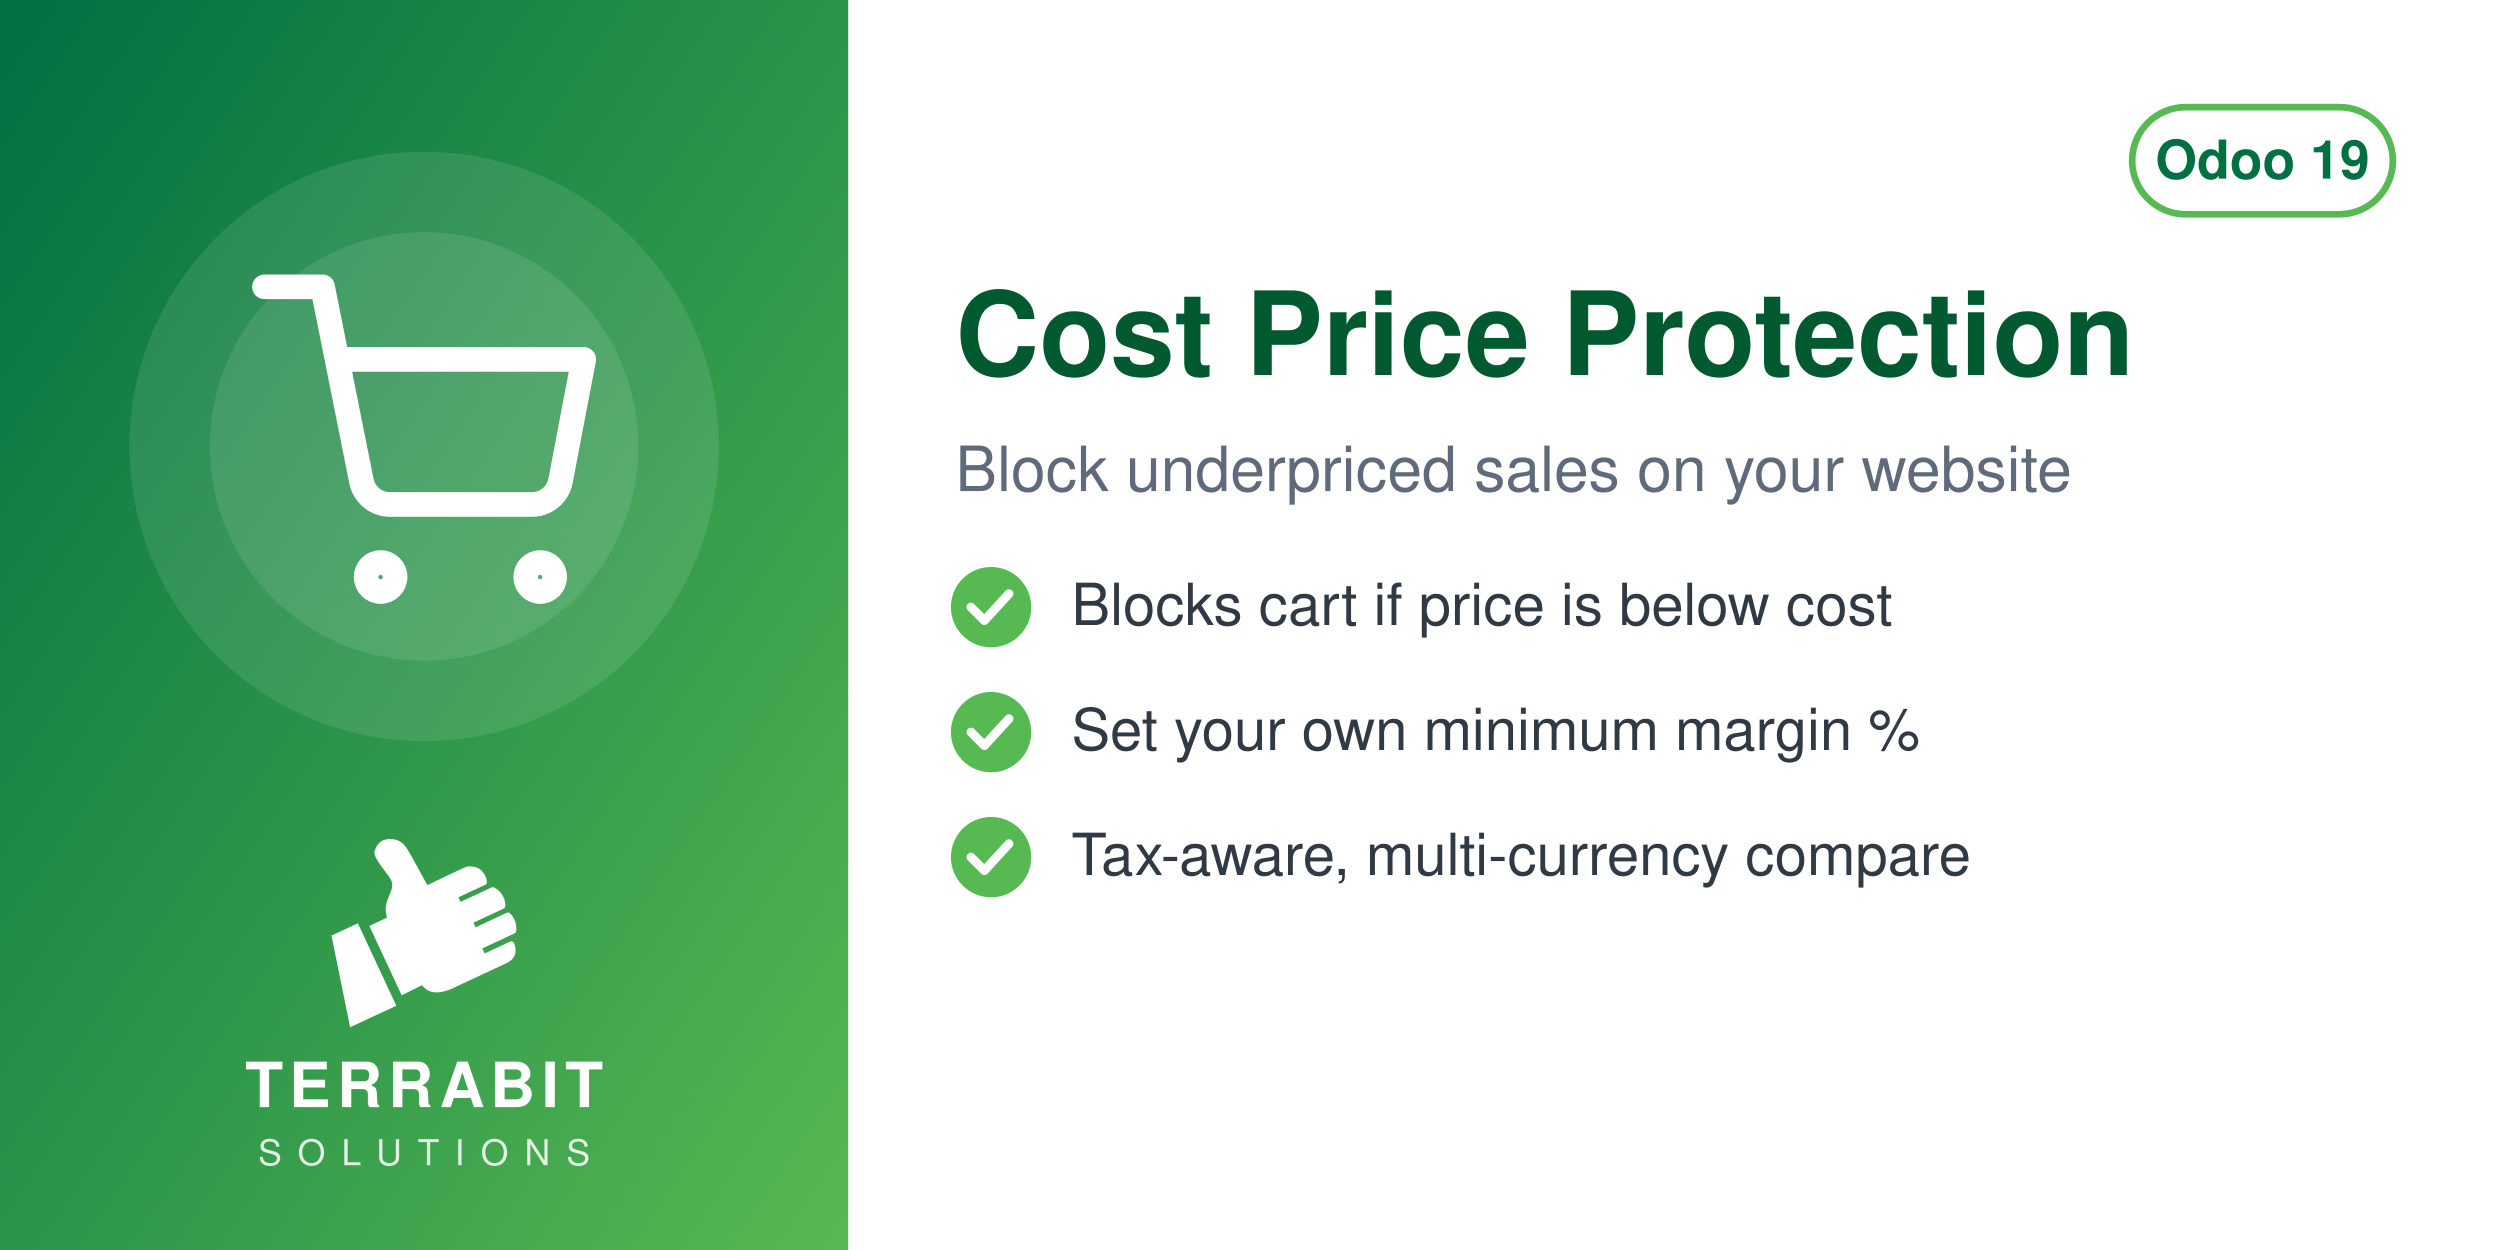
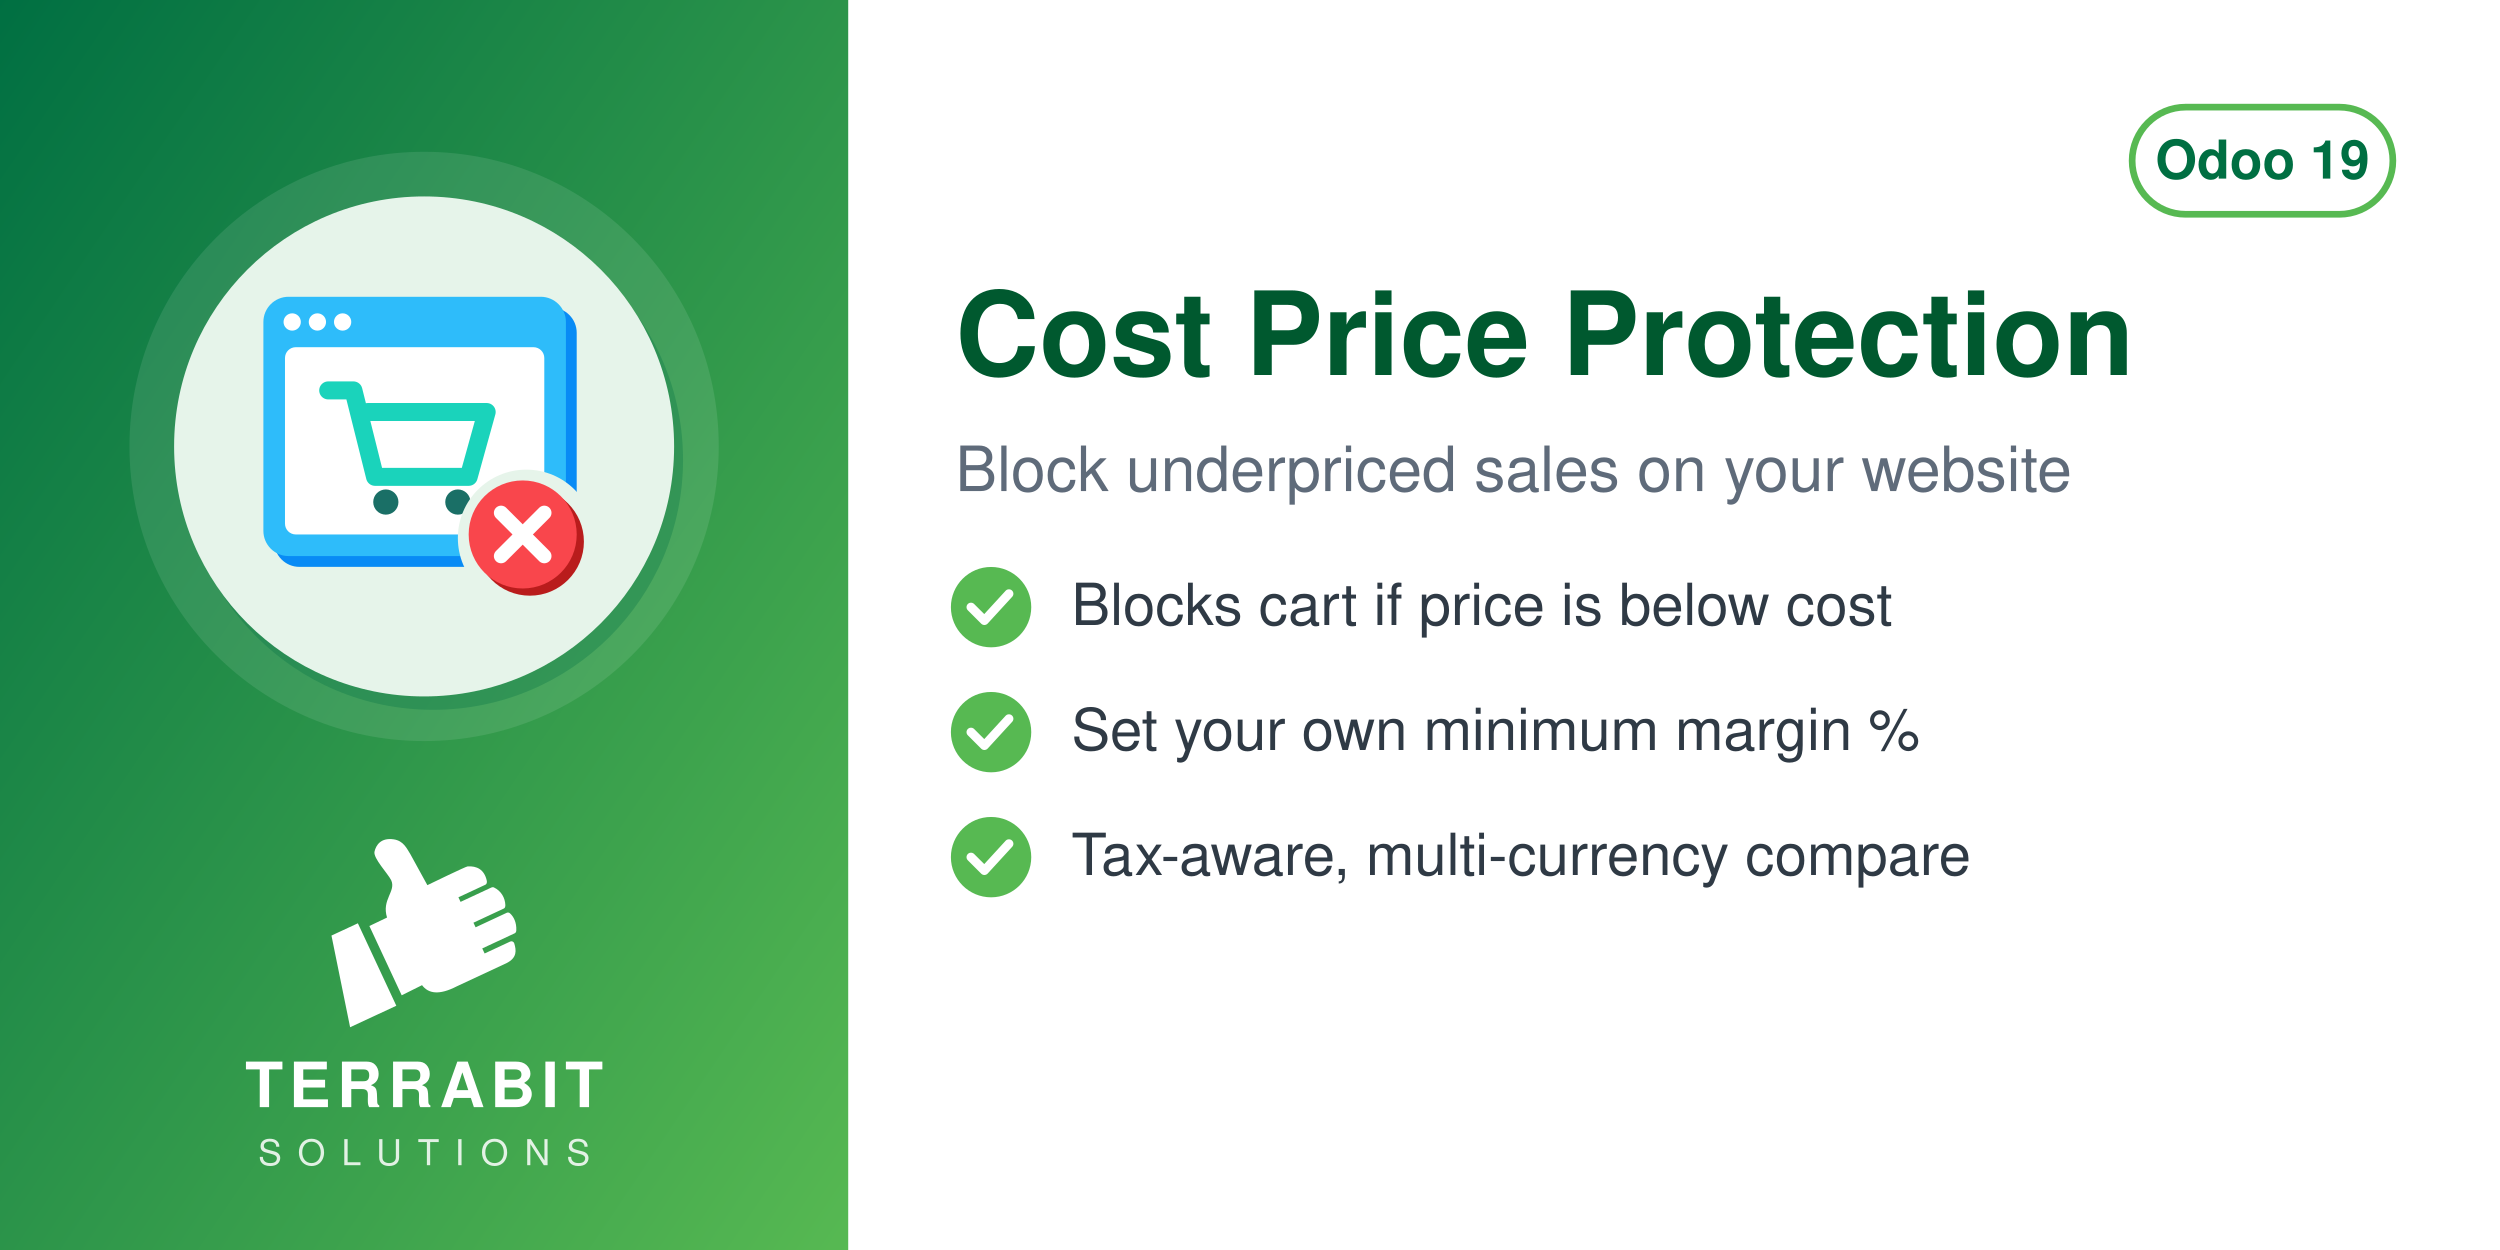
<svg xmlns="http://www.w3.org/2000/svg" width="560" height="280" viewBox="0 0 560 280">
  <defs>
    <linearGradient id="g" x1="0" y1="0" x2="1" y2="1">
      <stop offset="0" stop-color="#006F42" />
      <stop offset="1" stop-color="#57B952" />
    </linearGradient>
  </defs>
  <rect width="560" height="280" fill="#FFFFFF" />
  <rect width="190" height="280" fill="url(#g)" />
  <circle cx="95.0" cy="100" r="66" fill="white" opacity="0.10" />
-   <circle cx="95.0" cy="100" r="48" fill="white" opacity="0.10" />
-   <svg x="56.0" y="61.0" width="78" height="78" viewBox="0 0 24 24">
-     <g fill="none" stroke="white" stroke-width="1.7" stroke-linecap="round" stroke-linejoin="round">
-       <circle cx="9" cy="21" r="1" />
-       <circle cx="20" cy="21" r="1" />
-       <path d="M1 1h4l2.68 13.39a2 2 0 0 0 2 1.61h9.72a2 2 0 0 0 2-1.61L23 6H6" />
+   <circle cx="97.0" cy="103" r="56" fill="#006F42" opacity="0.30" />
+   <circle cx="95.0" cy="100" r="56" fill="#E6F4EA" />
+   <svg x="54.0" y="59.0" width="82" height="82" viewBox="0 0 100 100" preserveAspectRatio="xMidYMid meet">
+     <g transform="translate(2.16,-0.72) scale(0.9838)">
+       <defs>
+         <mask id="mi-cut" maskUnits="userSpaceOnUse" x="-20" y="-20" width="140" height="140">
+           <rect x="-20" y="-20" width="140" height="140" fill="#fff" />
+           <circle cx="77" cy="77" r="19" fill="#000" />
+         </mask>
+       </defs>
+       <g mask="url(#mi-cut)">
+         <g transform="translate(3,3)" fill="#088BF5">
+           <rect x="4" y="10" width="84" height="72" rx="7" />
+         </g>
+         <g fill="#2EBCFA">
+           <rect x="4" y="10" width="84" height="72" rx="7" />
+         </g>
+         <rect x="10" y="24" width="72" height="52" rx="3" fill="#FFFFFF" />
+         <g fill="#FFFFFF">
+           <circle cx="12" cy="17" r="2.4" />
+           <circle cx="19" cy="17" r="2.4" />
+           <circle cx="26" cy="17" r="2.4" />
+         </g>
+         <path d="M22,36 h7 l6,24 h26 l5,-18 h-33" fill="none" stroke="#1AD3BB" stroke-width="5" stroke-linejoin="round" stroke-linecap="round" />
+         <g fill="#1A6F66">
+           <circle cx="38" cy="67" r="3.5" />
+           <circle cx="58" cy="67" r="3.5" />
+         </g>
+       </g>
+       <circle cx="78" cy="78" r="15" fill="#B91C1C" />
+       <circle cx="76" cy="76" r="15" fill="#F9464C" />
+       <path d="M70,70 l12,12 M82,70 l-12,12" fill="none" stroke="#FFFFFF" stroke-width="4" stroke-linecap="round" stroke-linejoin="round" />
    </g>
  </svg>
  <svg x="72.0" y="186" width="46" height="46" viewBox="4045 2535 3400 3400" preserveAspectRatio="xMidYMid meet">
    <path fill="#FFFFFF" d="M4648.32 4073.59l636.59 1365.17 -765.09 355.96 -308.63 -1517.87 437.13 -203.26zm725.61 1192.32l336.75 -167.88c105.65,140.85 282.69,170.72 576.82,18.8l819.92 -382.33c181.4,-90.13 164.26,-214.57 130.07,-328.43 -4.28,-14.25 -13.68,-24.81 -27.34,-30.7 -13.67,-5.89 -27.61,-5.11 -41.09,1.18l-422.32 196.93 -39.04 -83.72 538.07 -250.91c16.64,-7.76 24.7,-27.69 25.58,-46.04 6.48,-134.33 -44.36,-230.89 -105.84,-285.23 -15.2,-13.44 -35.71,-15.59 -54.12,-7l-513.92 239.64 -35.6 -76.34 506.31 -236.1c17.69,-8.25 22.52,-36.93 21.83,-56.45 -4.1,-117.31 -67.62,-232.74 -187.72,-290.66 -13.94,-6.72 -28.64,-6.36 -42.69,0.19l-511.21 238.38 -35.37 -75.86 448.98 -209.36c20.44,-9.53 25.81,-42.28 21.02,-64.32 -41.02,-189.07 -167.92,-247.8 -318.14,-237.87 -29.39,1.94 -589.86,273.16 -665.95,310.54l-281.84 -513.57c-59.06,-93.13 -112.7,-221.7 -276.47,-245.13 -211.24,-30.22 -291.56,94.38 -316.89,203.13 -25.32,108.75 223.84,365.99 276.05,473.69 85.52,184.27 -161.86,318.11 -68.41,617.99l-292.54 139.94 535.09 1147.51z" />
  </svg>
  <text x="95.0" y="248" text-anchor="middle" font-family="Helvetica,Arial,sans-serif" font-size="14" font-weight="800" letter-spacing="1.4" fill="white">TERRABIT</text>
  <text x="95.0" y="261" text-anchor="middle" font-family="Helvetica,Arial,sans-serif" font-size="8" font-weight="500" letter-spacing="3.6" fill="white" opacity="0.85">SOLUTIONS</text>
  <g>
    <rect x="477.6" y="24" width="58.4" height="24" rx="12" fill="none" stroke="#57B952" stroke-width="1.5" />
    <text x="506.8" y="40" text-anchor="middle" font-family="Helvetica,Arial,sans-serif" font-size="12" font-weight="700" fill="#006F42">Odoo 19</text>
  </g>
  <text x="214" y="84" font-family="Helvetica,Arial,sans-serif" font-size="26" font-weight="700" fill="#00592F">Cost Price Protection</text>
  <text x="214" y="110" font-family="Helvetica,Arial,sans-serif" font-size="14" fill="#5F6B7A">Block underpriced sales on your website</text>
  <circle cx="222" cy="136" r="9" fill="#57B952" />
  <path d="M217.5 136 l3 3 l5.5 -6" fill="none" stroke="white" stroke-width="2" stroke-linecap="round" stroke-linejoin="round" />
  <text x="240" y="140" font-family="Helvetica,Arial,sans-serif" font-size="13" fill="#2F3A45">Blocks cart if price is below cost</text>
  <circle cx="222" cy="164" r="9" fill="#57B952" />
  <path d="M217.5 164 l3 3 l5.5 -6" fill="none" stroke="white" stroke-width="2" stroke-linecap="round" stroke-linejoin="round" />
  <text x="240" y="168" font-family="Helvetica,Arial,sans-serif" font-size="13" fill="#2F3A45">Set your own minimum margin %</text>
  <circle cx="222" cy="192" r="9" fill="#57B952" />
  <path d="M217.5 192 l3 3 l5.5 -6" fill="none" stroke="white" stroke-width="2" stroke-linecap="round" stroke-linejoin="round" />
  <text x="240" y="196" font-family="Helvetica,Arial,sans-serif" font-size="13" fill="#2F3A45">Tax-aware, multi-currency compare</text>
</svg>
